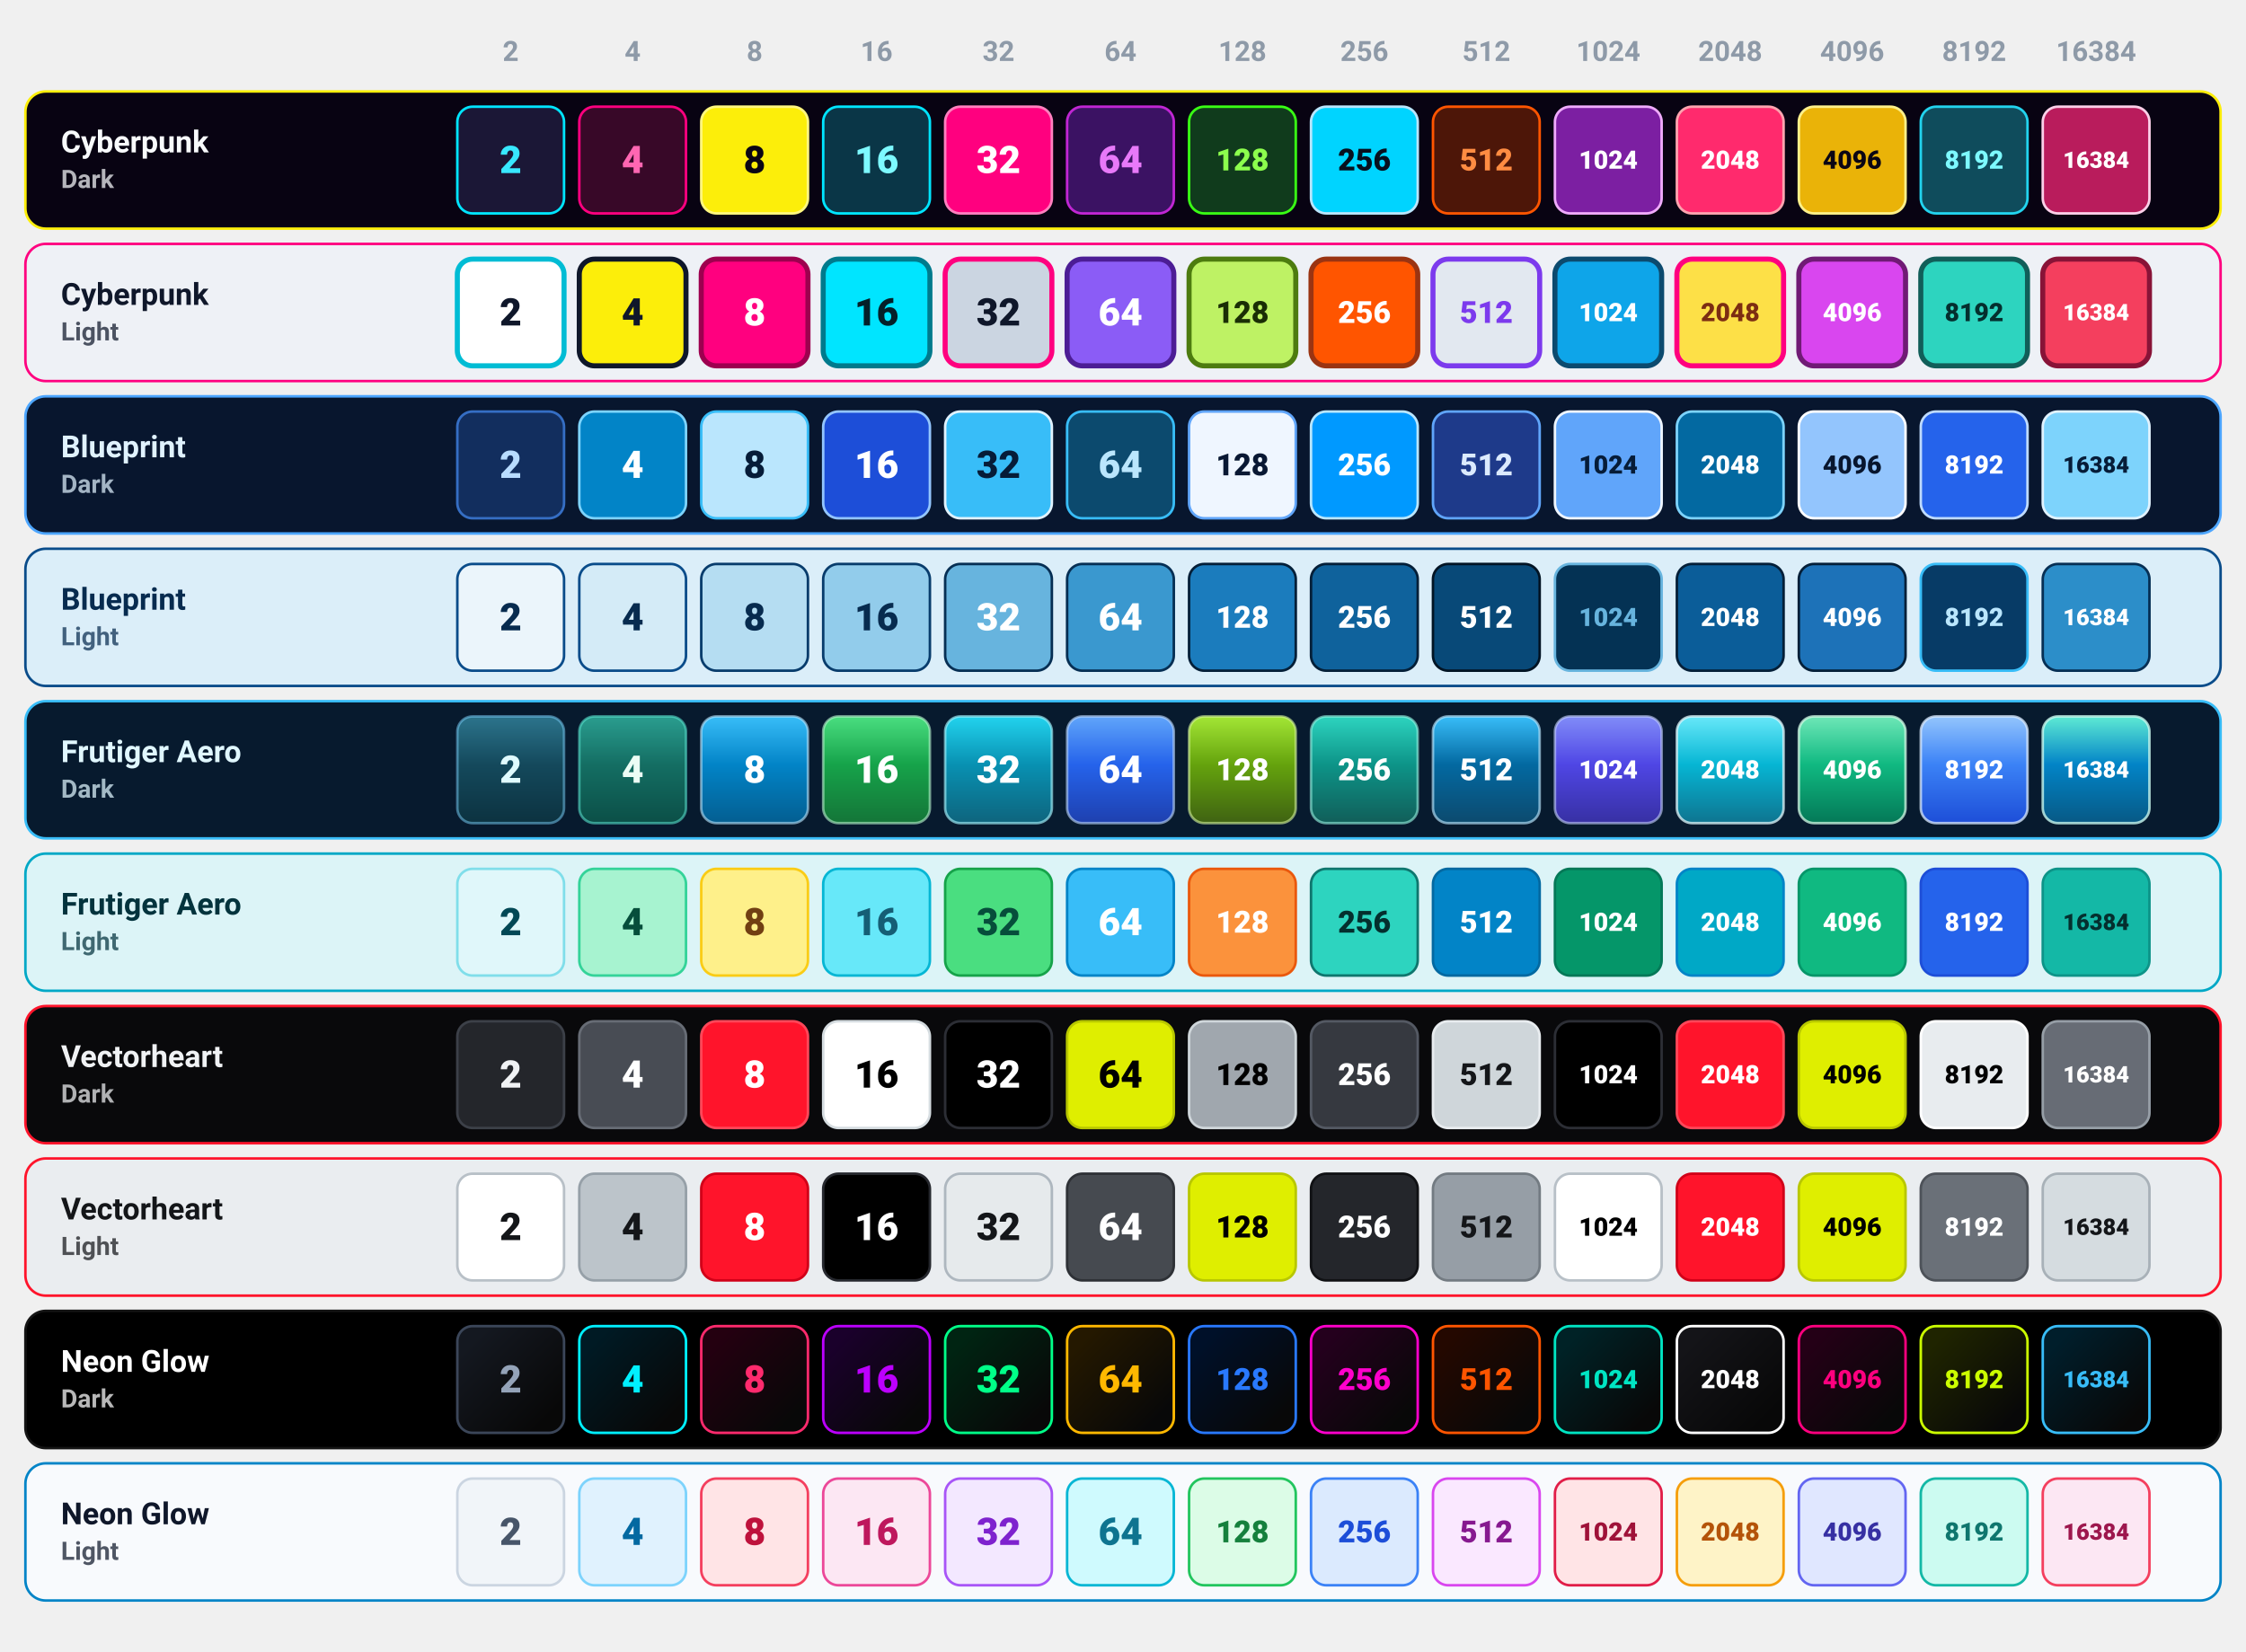
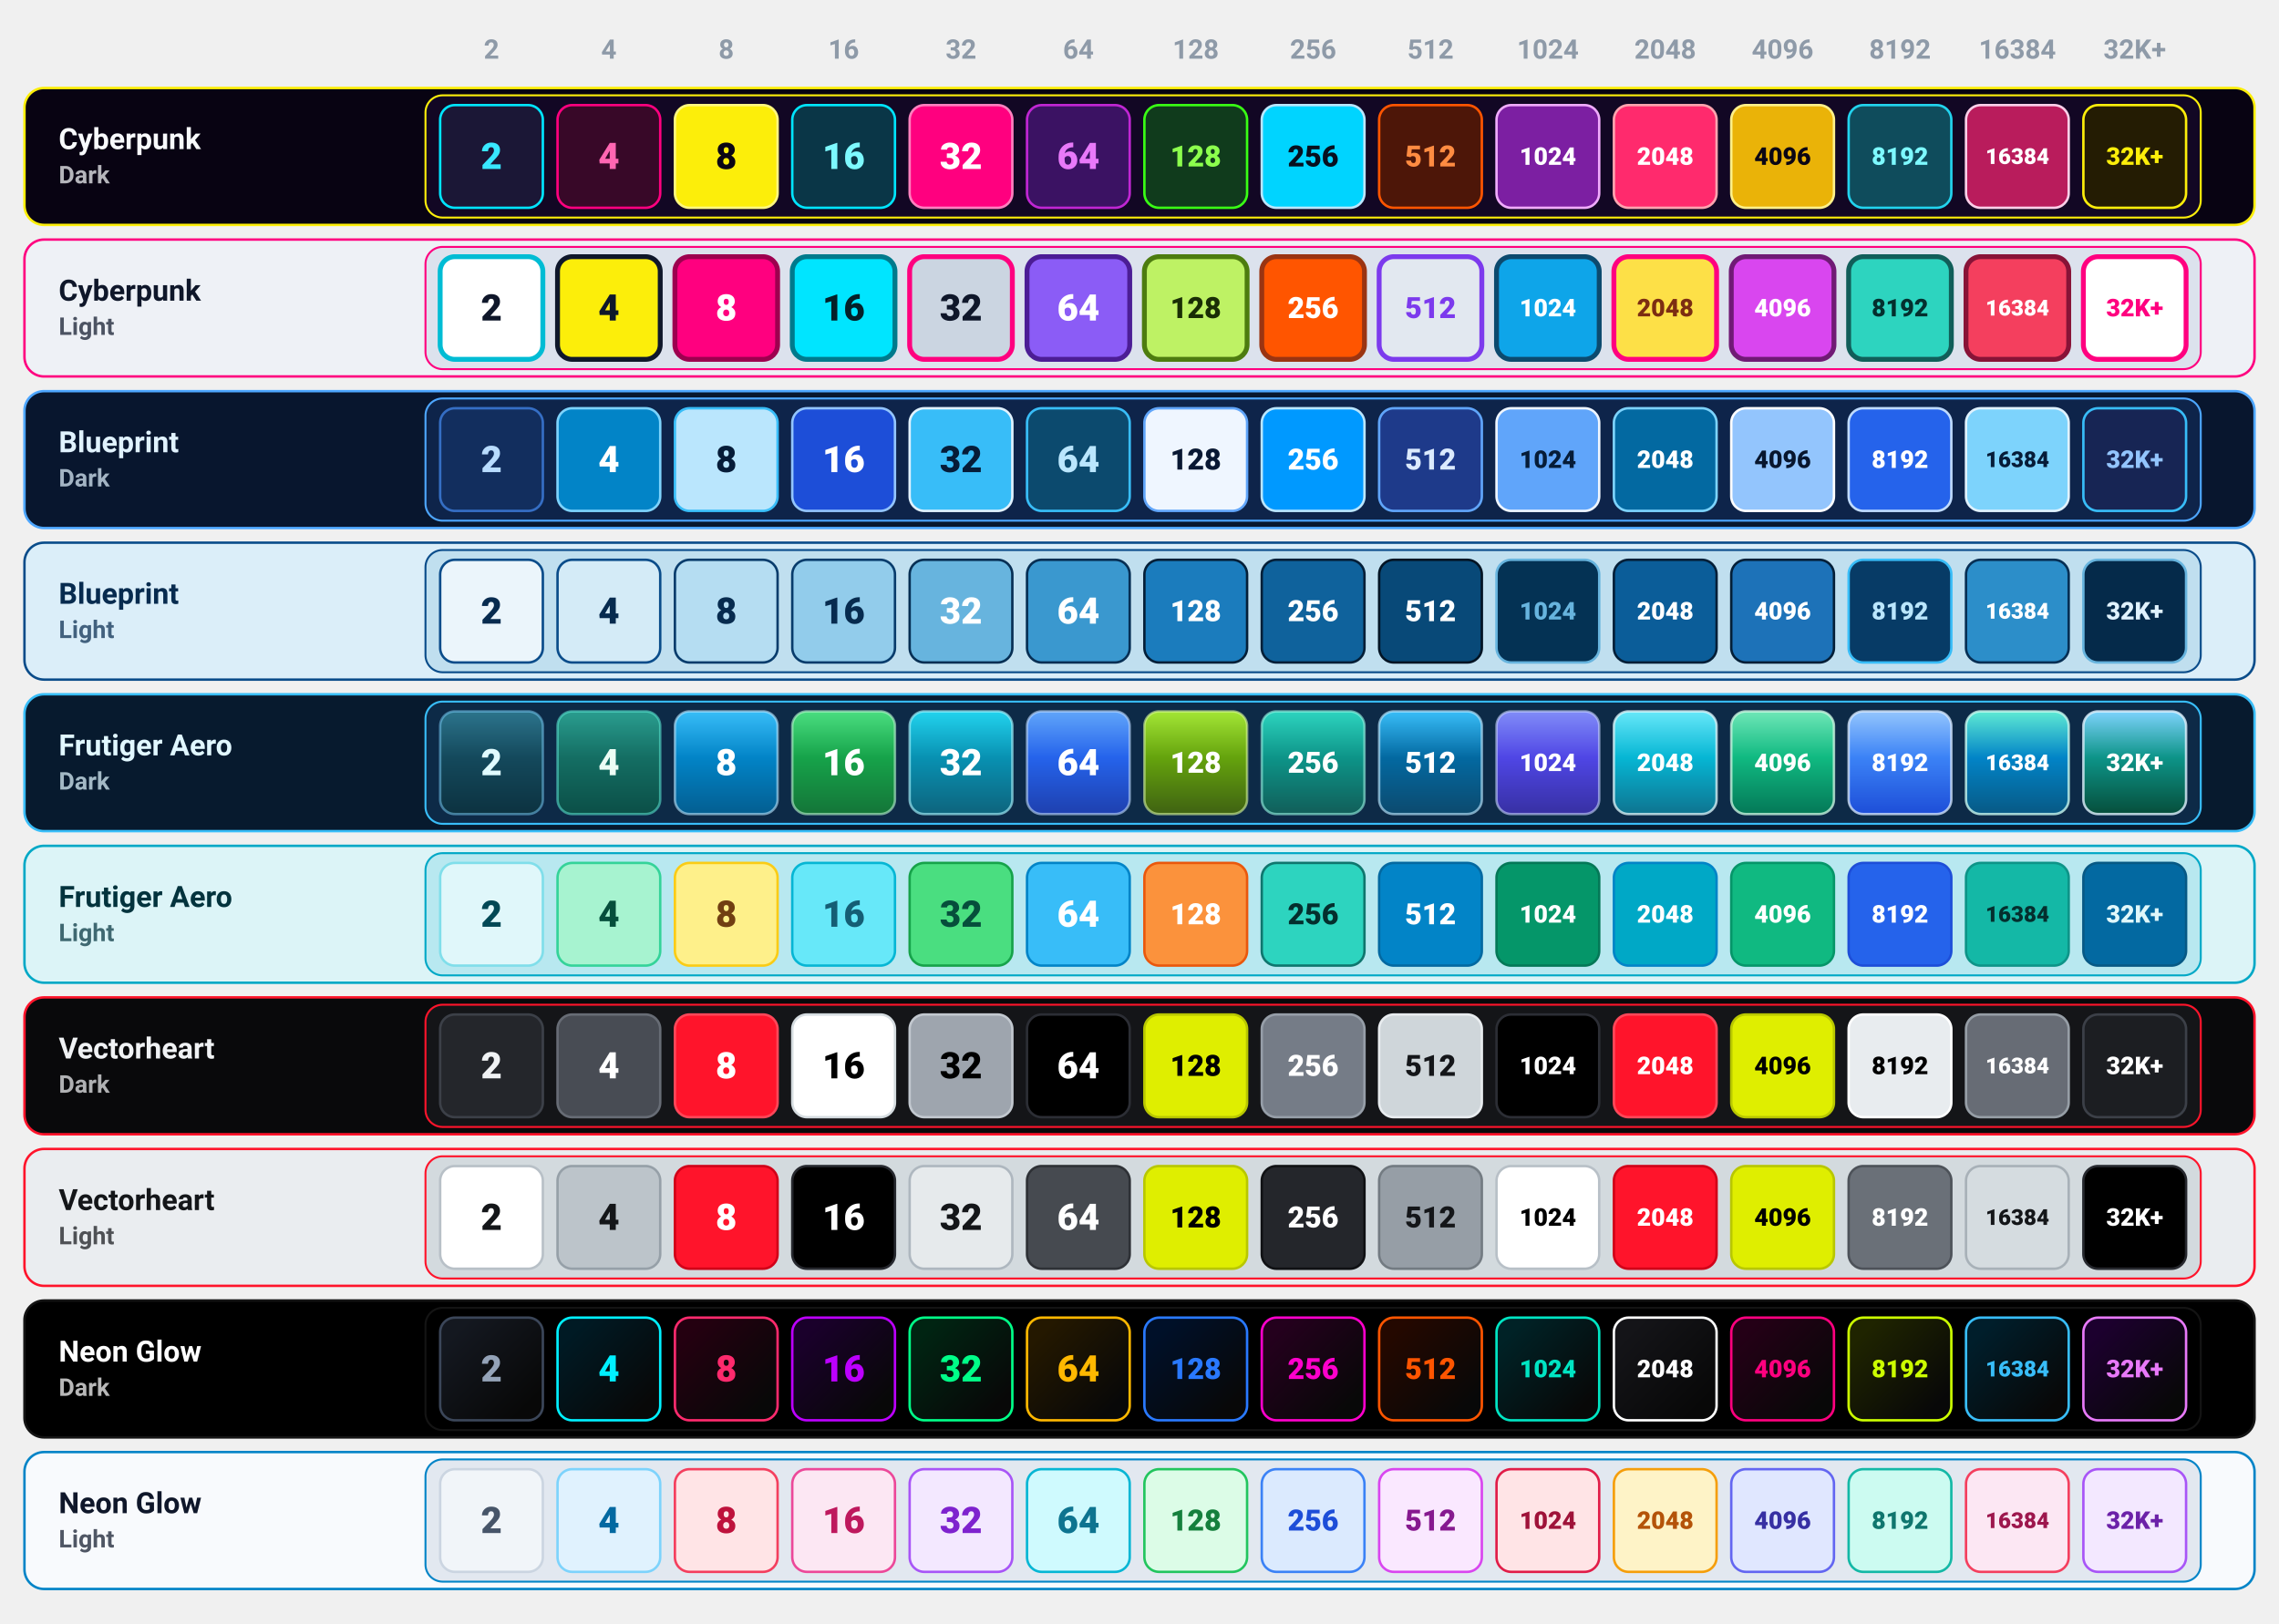
- <svg xmlns="http://www.w3.org/2000/svg" viewBox="0 0 884 650" width="100%" height="100%" style="background:#0a0c0e; font-family:-apple-system, BlinkMacSystemFont, 'Segoe UI', Roboto, sans-serif;">
+ <svg xmlns="http://www.w3.org/2000/svg" viewBox="0 0 932 664" width="100%" height="100%" style="background:#0a0c0e; font-family:-apple-system, BlinkMacSystemFont, 'Segoe UI', Roboto, sans-serif;">
  <style>
    .hdr { fill:#8e9aa8; font-size:11px; font-weight:700; text-anchor:middle; }
    .lbl { font-size:12px; font-weight:700; }
    .sub { font-size:10px; font-weight:600; fill:#6c7989; }
    .val { font-weight:800; text-anchor:middle; dominant-baseline:central; }
    .v2 { font-size:15px; } .v3 { font-size:12px; } .v4 { font-size:10px; } .v5 { font-size:9px; }
  </style>
  <defs>
-     <linearGradient id="fad-2" x1="50%" y1="0%" x2="50%" y2="100%">
+     <linearGradient id="frutigerdark-t2" x1="50.0%" y1="0.0%" x2="50.0%" y2="100.0%">
      <stop offset="0%" stop-color="#2c748c" />
      <stop offset="45%" stop-color="#14495c" />
      <stop offset="100%" stop-color="#0c3240" />
    </linearGradient>
-     <linearGradient id="fad-4" x1="50%" y1="0%" x2="50%" y2="100%">
+     <linearGradient id="frutigerdark-t4" x1="50.0%" y1="0.0%" x2="50.0%" y2="100.0%">
      <stop offset="0%" stop-color="#2a9d8f" />
      <stop offset="45%" stop-color="#146e63" />
      <stop offset="100%" stop-color="#0b4f47" />
    </linearGradient>
-     <linearGradient id="fad-8" x1="50%" y1="0%" x2="50%" y2="100%">
+     <linearGradient id="frutigerdark-t8" x1="50.0%" y1="0.0%" x2="50.0%" y2="100.0%">
      <stop offset="0%" stop-color="#38bdf8" />
      <stop offset="45%" stop-color="#0284c7" />
      <stop offset="100%" stop-color="#035e91" />
    </linearGradient>
-     <linearGradient id="fad-16" x1="50%" y1="0%" x2="50%" y2="100%">
+     <linearGradient id="frutigerdark-t16" x1="50.0%" y1="0.0%" x2="50.0%" y2="100.0%">
      <stop offset="0%" stop-color="#4ade80" />
      <stop offset="45%" stop-color="#16a34a" />
      <stop offset="100%" stop-color="#147538" />
    </linearGradient>
-     <linearGradient id="fad-32" x1="50%" y1="0%" x2="50%" y2="100%">
+     <linearGradient id="frutigerdark-t32" x1="50.0%" y1="0.0%" x2="50.0%" y2="100.0%">
      <stop offset="0%" stop-color="#22d3ee" />
      <stop offset="45%" stop-color="#0891b2" />
      <stop offset="100%" stop-color="#0e647d" />
    </linearGradient>
-     <linearGradient id="fad-64" x1="50%" y1="0%" x2="50%" y2="100%">
+     <linearGradient id="frutigerdark-t64" x1="50.0%" y1="0.0%" x2="50.0%" y2="100.0%">
      <stop offset="0%" stop-color="#60a5fa" />
      <stop offset="45%" stop-color="#2563eb" />
      <stop offset="100%" stop-color="#1e40af" />
    </linearGradient>
-     <linearGradient id="fad-128" x1="50%" y1="0%" x2="50%" y2="100%">
+     <linearGradient id="frutigerdark-t128" x1="50.0%" y1="0.0%" x2="50.0%" y2="100.0%">
      <stop offset="0%" stop-color="#a3e635" />
      <stop offset="45%" stop-color="#65a30d" />
      <stop offset="100%" stop-color="#3f6212" />
    </linearGradient>
-     <linearGradient id="fad-256" x1="50%" y1="0%" x2="50%" y2="100%">
+     <linearGradient id="frutigerdark-t256" x1="50.0%" y1="0.0%" x2="50.0%" y2="100.0%">
      <stop offset="0%" stop-color="#2dd4bf" />
      <stop offset="45%" stop-color="#0d9488" />
      <stop offset="100%" stop-color="#115e59" />
    </linearGradient>
-     <linearGradient id="fad-512" x1="50%" y1="0%" x2="50%" y2="100%">
+     <linearGradient id="frutigerdark-t512" x1="50.0%" y1="0.0%" x2="50.0%" y2="100.0%">
      <stop offset="0%" stop-color="#38bdf8" />
      <stop offset="45%" stop-color="#0369a1" />
      <stop offset="100%" stop-color="#0c4a6e" />
    </linearGradient>
-     <linearGradient id="fad-1024" x1="50%" y1="0%" x2="50%" y2="100%">
+     <linearGradient id="frutigerdark-t1024" x1="50.0%" y1="0.0%" x2="50.0%" y2="100.0%">
      <stop offset="0%" stop-color="#818cf8" />
      <stop offset="45%" stop-color="#4f46e5" />
      <stop offset="100%" stop-color="#3730a3" />
    </linearGradient>
-     <linearGradient id="fad-2048" x1="50%" y1="0%" x2="50%" y2="100%">
+     <linearGradient id="frutigerdark-t2048" x1="50.0%" y1="0.0%" x2="50.0%" y2="100.0%">
      <stop offset="0%" stop-color="#67e8f9" />
      <stop offset="45%" stop-color="#06b6d4" />
      <stop offset="100%" stop-color="#0e7490" />
    </linearGradient>
-     <linearGradient id="fad-4096" x1="50%" y1="0%" x2="50%" y2="100%">
+     <linearGradient id="frutigerdark-t4096" x1="50.0%" y1="0.0%" x2="50.0%" y2="100.0%">
      <stop offset="0%" stop-color="#6ee7b7" />
      <stop offset="45%" stop-color="#10b981" />
      <stop offset="100%" stop-color="#047857" />
    </linearGradient>
-     <linearGradient id="fad-8192" x1="50%" y1="0%" x2="50%" y2="100%">
+     <linearGradient id="frutigerdark-t8192" x1="50.0%" y1="0.0%" x2="50.0%" y2="100.0%">
      <stop offset="0%" stop-color="#93c5fd" />
      <stop offset="45%" stop-color="#3b82f6" />
      <stop offset="100%" stop-color="#1d4ed8" />
    </linearGradient>
-     <linearGradient id="fad-16384" x1="50%" y1="0%" x2="50%" y2="100%">
+     <linearGradient id="frutigerdark-t16384" x1="50.0%" y1="0.0%" x2="50.0%" y2="100.0%">
      <stop offset="0%" stop-color="#5eead4" />
      <stop offset="45%" stop-color="#0284c7" />
      <stop offset="100%" stop-color="#075985" />
    </linearGradient>
-     <linearGradient id="nd-2" x1="14.6%" y1="14.6%" x2="85.4%" y2="85.4%">
+     <linearGradient id="frutigerdark-tsuper" x1="50.0%" y1="0.0%" x2="50.0%" y2="100.0%">
+       <stop offset="0%" stop-color="#7dd3fc" />
+       <stop offset="45%" stop-color="#0d9488" />
+       <stop offset="100%" stop-color="#064e3b" />
+     </linearGradient>
+     <linearGradient id="neondark-t2" x1="14.6%" y1="14.6%" x2="85.4%" y2="85.4%">
      <stop offset="0%" stop-color="#141820" />
      <stop offset="100%" stop-color="#080808" />
    </linearGradient>
-     <linearGradient id="nd-4" x1="14.6%" y1="14.6%" x2="85.4%" y2="85.4%">
+     <linearGradient id="neondark-t4" x1="14.6%" y1="14.6%" x2="85.4%" y2="85.4%">
      <stop offset="0%" stop-color="#001a24" />
      <stop offset="100%" stop-color="#080808" />
    </linearGradient>
-     <linearGradient id="nd-8" x1="14.6%" y1="14.6%" x2="85.4%" y2="85.4%">
+     <linearGradient id="neondark-t8" x1="14.6%" y1="14.6%" x2="85.4%" y2="85.4%">
      <stop offset="0%" stop-color="#240010" />
      <stop offset="100%" stop-color="#080808" />
    </linearGradient>
-     <linearGradient id="nd-16" x1="14.6%" y1="14.6%" x2="85.4%" y2="85.4%">
+     <linearGradient id="neondark-t16" x1="14.6%" y1="14.6%" x2="85.4%" y2="85.4%">
      <stop offset="0%" stop-color="#1a002b" />
      <stop offset="100%" stop-color="#080808" />
    </linearGradient>
-     <linearGradient id="nd-32" x1="14.6%" y1="14.6%" x2="85.4%" y2="85.4%">
+     <linearGradient id="neondark-t32" x1="14.6%" y1="14.6%" x2="85.4%" y2="85.4%">
      <stop offset="0%" stop-color="#002412" />
      <stop offset="100%" stop-color="#080808" />
    </linearGradient>
-     <linearGradient id="nd-64" x1="14.6%" y1="14.6%" x2="85.4%" y2="85.4%">
+     <linearGradient id="neondark-t64" x1="14.6%" y1="14.6%" x2="85.4%" y2="85.4%">
      <stop offset="0%" stop-color="#241800" />
      <stop offset="100%" stop-color="#080808" />
    </linearGradient>
-     <linearGradient id="nd-128" x1="14.6%" y1="14.6%" x2="85.4%" y2="85.4%">
+     <linearGradient id="neondark-t128" x1="14.6%" y1="14.6%" x2="85.4%" y2="85.4%">
      <stop offset="0%" stop-color="#001029" />
      <stop offset="100%" stop-color="#080808" />
    </linearGradient>
-     <linearGradient id="nd-256" x1="14.6%" y1="14.6%" x2="85.4%" y2="85.4%">
+     <linearGradient id="neondark-t256" x1="14.6%" y1="14.6%" x2="85.4%" y2="85.4%">
      <stop offset="0%" stop-color="#24001d" />
      <stop offset="100%" stop-color="#080808" />
    </linearGradient>
-     <linearGradient id="nd-512" x1="14.6%" y1="14.6%" x2="85.4%" y2="85.4%">
+     <linearGradient id="neondark-t512" x1="14.6%" y1="14.6%" x2="85.4%" y2="85.4%">
      <stop offset="0%" stop-color="#240800" />
      <stop offset="100%" stop-color="#080808" />
    </linearGradient>
-     <linearGradient id="nd-1024" x1="14.6%" y1="14.6%" x2="85.4%" y2="85.4%">
+     <linearGradient id="neondark-t1024" x1="14.6%" y1="14.6%" x2="85.4%" y2="85.4%">
      <stop offset="0%" stop-color="#002226" />
      <stop offset="100%" stop-color="#080808" />
    </linearGradient>
-     <linearGradient id="nd-2048" x1="14.6%" y1="14.6%" x2="85.4%" y2="85.4%">
+     <linearGradient id="neondark-t2048" x1="14.6%" y1="14.6%" x2="85.4%" y2="85.4%">
      <stop offset="0%" stop-color="#141418" />
      <stop offset="100%" stop-color="#080808" />
    </linearGradient>
-     <linearGradient id="nd-4096" x1="14.6%" y1="14.6%" x2="85.4%" y2="85.4%">
+     <linearGradient id="neondark-t4096" x1="14.6%" y1="14.6%" x2="85.4%" y2="85.4%">
      <stop offset="0%" stop-color="#240016" />
      <stop offset="100%" stop-color="#080808" />
    </linearGradient>
-     <linearGradient id="nd-8192" x1="14.6%" y1="14.6%" x2="85.4%" y2="85.4%">
+     <linearGradient id="neondark-t8192" x1="14.6%" y1="14.6%" x2="85.4%" y2="85.4%">
      <stop offset="0%" stop-color="#1f2400" />
      <stop offset="100%" stop-color="#080808" />
    </linearGradient>
-     <linearGradient id="nd-16384" x1="14.6%" y1="14.6%" x2="85.4%" y2="85.4%">
+     <linearGradient id="neondark-t16384" x1="14.6%" y1="14.6%" x2="85.4%" y2="85.4%">
      <stop offset="0%" stop-color="#001e2b" />
+       <stop offset="100%" stop-color="#080808" />
+     </linearGradient>
+     <linearGradient id="neondark-tsuper" x1="14.6%" y1="14.6%" x2="85.4%" y2="85.4%">
+       <stop offset="0%" stop-color="#1c002e" />
      <stop offset="100%" stop-color="#080808" />
    </linearGradient>
  </defs>
  <g transform="translate(180, 24)">
    <text x="21" class="hdr">2</text>
    <text x="69" class="hdr">4</text>
    <text x="117" class="hdr">8</text>
    <text x="165" class="hdr">16</text>
    <text x="213" class="hdr">32</text>
    <text x="261" class="hdr">64</text>
    <text x="309" class="hdr">128</text>
    <text x="357" class="hdr">256</text>
    <text x="405" class="hdr">512</text>
    <text x="453" class="hdr">1024</text>
    <text x="501" class="hdr">2048</text>
    <text x="549" class="hdr">4096</text>
    <text x="597" class="hdr">8192</text>
    <text x="645" class="hdr">16384</text>
+     <text x="693" class="hdr">32K+</text>
  </g>
  <g transform="translate(10, 36)">
-     <rect width="864" height="54" rx="8" fill="#080312" stroke="#fcee0a" stroke-width="1" />
-     <text x="14" y="24" fill="#f8fafc" class="lbl">Cyberpunk</text>
-     <text x="14" y="38" class="sub" style="fill:#f8fafc;" fill-opacity="0.72">Dark</text>
-     <g transform="translate(170, 6)">
+     <rect width="912" height="56" rx="8" fill="#080312" stroke="#fcee0a" stroke-width="1" />
+     <text x="14" y="25" fill="#f8fafc" class="lbl">Cyberpunk</text>
+     <text x="14" y="39" class="sub" style="fill:#f8fafc;" fill-opacity="0.72">Dark</text>
+     <rect x="164" y="3" width="726" height="50" rx="7" fill="#120724" stroke="#fcee0a" stroke-width="0.8" />
+     <g transform="translate(170, 7)">
      <rect x="0" width="42" height="42" rx="6" fill="#1b1736" stroke="#00e5ff" />
      <text x="21" y="21" fill="#38e8ff" class="val v2">2</text>
      <rect x="48" width="42" height="42" rx="6" fill="#380828" stroke="#ff007f" />
      <text x="69" y="21" fill="#ff66b2" class="val v2">4</text>
      <rect x="96" width="42" height="42" rx="6" fill="#fcee0a" stroke="#fff780" />
      <text x="117" y="21" fill="#0b0614" class="val v2">8</text>
      <rect x="144" width="42" height="42" rx="6" fill="#0a3647" stroke="#00e5ff" />
      <text x="165" y="21" fill="#7df9ff" class="val v2">16</text>
      <rect x="192" width="42" height="42" rx="6" fill="#ff007f" stroke="#ff80bf" />
      <text x="213" y="21" fill="#ffffff" class="val v2">32</text>
      <rect x="240" width="42" height="42" rx="6" fill="#3b1263" stroke="#c026d3" />
      <text x="261" y="21" fill="#e879f9" class="val v2">64</text>
      <rect x="288" width="42" height="42" rx="6" fill="#103b1c" stroke="#39ff14" />
      <text x="309" y="21" fill="#8cff4d" class="val v3">128</text>
      <rect x="336" width="42" height="42" rx="6" fill="#00d4ff" stroke="#bae6fd" />
      <text x="357" y="21" fill="#07101f" class="val v3">256</text>
      <rect x="384" width="42" height="42" rx="6" fill="#4d1608" stroke="#ff5500" />
      <text x="405" y="21" fill="#ff8c42" class="val v3">512</text>
      <rect x="432" width="42" height="42" rx="6" fill="#7c1fa2" stroke="#f0abfc" />
      <text x="453" y="21" fill="#ffffff" class="val v4">1024</text>
      <rect x="480" width="42" height="42" rx="6" fill="#ff2a6d" stroke="#fda4af" />
      <text x="501" y="21" fill="#ffffff" class="val v4">2048</text>
      <rect x="528" width="42" height="42" rx="6" fill="#eab308" stroke="#fef08a" />
      <text x="549" y="21" fill="#0b0614" class="val v4">4096</text>
      <rect x="576" width="42" height="42" rx="6" fill="#0f4c5c" stroke="#22d3ee" />
      <text x="597" y="21" fill="#7df9ff" class="val v4">8192</text>
      <rect x="624" width="42" height="42" rx="6" fill="#b91c5c" stroke="#fbcfe8" />
      <text x="645" y="21" fill="#ffffff" class="val v5">16384</text>
-     </g>
-   </g>
-   <g transform="translate(10, 96)">
-     <rect width="864" height="54" rx="8" fill="#eef1f6" stroke="#ff007f" stroke-width="1" />
-     <text x="14" y="24" fill="#0f172a" class="lbl">Cyberpunk</text>
-     <text x="14" y="38" class="sub" style="fill:#0f172a;" fill-opacity="0.72">Light</text>
-     <g transform="translate(170, 6)">
+       <rect x="672" width="42" height="42" rx="6" fill="#241c03" stroke="#fcee0a" />
+       <text x="693" y="21" fill="#fcee0a" class="val v4">32K+</text>
+     </g>
+   </g>
+   <g transform="translate(10, 98)">
+     <rect width="912" height="56" rx="8" fill="#eef1f6" stroke="#ff007f" stroke-width="1" />
+     <text x="14" y="25" fill="#0f172a" class="lbl">Cyberpunk</text>
+     <text x="14" y="39" class="sub" style="fill:#0f172a;" fill-opacity="0.72">Light</text>
+     <rect x="164" y="3" width="726" height="50" rx="7" fill="#dce2ed" stroke="#ff007f" stroke-width="0.8" />
+     <g transform="translate(170, 7)">
      <rect x="0" width="42" height="42" rx="6" fill="#ffffff" stroke="#00bcd4" stroke-width="2" />
      <text x="21" y="21" fill="#0f172a" class="val v2">2</text>
      <rect x="48" width="42" height="42" rx="6" fill="#fcee0a" stroke="#0f172a" stroke-width="2" />
      <text x="69" y="21" fill="#0f172a" class="val v2">4</text>
      <rect x="96" width="42" height="42" rx="6" fill="#ff007f" stroke="#9d004f" stroke-width="2" />
      <text x="117" y="21" fill="#ffffff" class="val v2">8</text>
      <rect x="144" width="42" height="42" rx="6" fill="#00e5ff" stroke="#007a8c" stroke-width="2" />
      <text x="165" y="21" fill="#042029" class="val v2">16</text>
      <rect x="192" width="42" height="42" rx="6" fill="#cbd5e1" stroke="#ff007f" stroke-width="2" />
      <text x="213" y="21" fill="#0f172a" class="val v2">32</text>
      <rect x="240" width="42" height="42" rx="6" fill="#8b5cf6" stroke="#4c1d95" stroke-width="2" />
      <text x="261" y="21" fill="#ffffff" class="val v2">64</text>
      <rect x="288" width="42" height="42" rx="6" fill="#bef264" stroke="#4d7c0f" stroke-width="2" />
      <text x="309" y="21" fill="#1a2e05" class="val v3">128</text>
      <rect x="336" width="42" height="42" rx="6" fill="#ff5500" stroke="#9a3412" stroke-width="2" />
      <text x="357" y="21" fill="#ffffff" class="val v3">256</text>
      <rect x="384" width="42" height="42" rx="6" fill="#e2e8f0" stroke="#7c3aed" stroke-width="2" />
      <text x="405" y="21" fill="#7c3aed" class="val v3">512</text>
      <rect x="432" width="42" height="42" rx="6" fill="#0ea5e9" stroke="#0c4a6e" stroke-width="2" />
      <text x="453" y="21" fill="#ffffff" class="val v4">1024</text>
      <rect x="480" width="42" height="42" rx="6" fill="#fde047" stroke="#ff007f" stroke-width="2" />
      <text x="501" y="21" fill="#7c2d12" class="val v4">2048</text>
      <rect x="528" width="42" height="42" rx="6" fill="#d946ef" stroke="#701a75" stroke-width="2" />
      <text x="549" y="21" fill="#ffffff" class="val v4">4096</text>
      <rect x="576" width="42" height="42" rx="6" fill="#2dd4bf" stroke="#115e59" stroke-width="2" />
      <text x="597" y="21" fill="#042f2e" class="val v4">8192</text>
      <rect x="624" width="42" height="42" rx="6" fill="#f43f5e" stroke="#881337" stroke-width="2" />
      <text x="645" y="21" fill="#ffffff" class="val v5">16384</text>
-     </g>
-   </g>
-   <g transform="translate(10, 156)">
-     <rect width="864" height="54" rx="8" fill="#08162e" stroke="#4da6ff" stroke-width="1" />
-     <text x="14" y="24" fill="#e0f2fe" class="lbl">Blueprint</text>
-     <text x="14" y="38" class="sub" style="fill:#e0f2fe;" fill-opacity="0.72">Dark</text>
-     <g transform="translate(170, 6)">
+       <rect x="672" width="42" height="42" rx="6" fill="#ffffff" stroke="#ff007f" stroke-width="2" />
+       <text x="693" y="21" fill="#ff007f" class="val v4">32K+</text>
+     </g>
+   </g>
+   <g transform="translate(10, 160)">
+     <rect width="912" height="56" rx="8" fill="#08162e" stroke="#4da6ff" stroke-width="1" />
+     <text x="14" y="25" fill="#e0f2fe" class="lbl">Blueprint</text>
+     <text x="14" y="39" class="sub" style="fill:#e0f2fe;" fill-opacity="0.72">Dark</text>
+     <rect x="164" y="3" width="726" height="50" rx="7" fill="#0e244a" stroke="#4da6ff" stroke-width="0.8" />
+     <g transform="translate(170, 7)">
      <rect x="0" width="42" height="42" rx="6" fill="#122e5e" stroke="#356ec4" />
      <text x="21" y="21" fill="#b8dcff" class="val v2">2</text>
      <rect x="48" width="42" height="42" rx="6" fill="#0284c7" stroke="#7dd3fc" />
      <text x="69" y="21" fill="#ffffff" class="val v2">4</text>
      <rect x="96" width="42" height="42" rx="6" fill="#bae6fd" stroke="#38bdf8" />
      <text x="117" y="21" fill="#061c38" class="val v2">8</text>
      <rect x="144" width="42" height="42" rx="6" fill="#1d4ed8" stroke="#93c5fd" />
      <text x="165" y="21" fill="#ffffff" class="val v2">16</text>
      <rect x="192" width="42" height="42" rx="6" fill="#38bdf8" stroke="#e0f2fe" />
      <text x="213" y="21" fill="#061c38" class="val v2">32</text>
      <rect x="240" width="42" height="42" rx="6" fill="#0c4a6e" stroke="#38bdf8" />
      <text x="261" y="21" fill="#bae6fd" class="val v2">64</text>
      <rect x="288" width="42" height="42" rx="6" fill="#eff6ff" stroke="#60a5fa" />
      <text x="309" y="21" fill="#091833" class="val v3">128</text>
      <rect x="336" width="42" height="42" rx="6" fill="#0099ff" stroke="#bae6fd" />
      <text x="357" y="21" fill="#ffffff" class="val v3">256</text>
      <rect x="384" width="42" height="42" rx="6" fill="#1e3a8a" stroke="#60a5fa" />
      <text x="405" y="21" fill="#dbeafe" class="val v3">512</text>
      <rect x="432" width="42" height="42" rx="6" fill="#60a5fa" stroke="#eff6ff" />
      <text x="453" y="21" fill="#061c38" class="val v4">1024</text>
      <rect x="480" width="42" height="42" rx="6" fill="#0369a1" stroke="#7dd3fc" />
      <text x="501" y="21" fill="#ffffff" class="val v4">2048</text>
      <rect x="528" width="42" height="42" rx="6" fill="#93c5fd" stroke="#ffffff" />
      <text x="549" y="21" fill="#08162e" class="val v4">4096</text>
      <rect x="576" width="42" height="42" rx="6" fill="#2563eb" stroke="#bfdbfe" />
      <text x="597" y="21" fill="#ffffff" class="val v4">8192</text>
      <rect x="624" width="42" height="42" rx="6" fill="#7dd3fc" stroke="#e0f2fe" />
      <text x="645" y="21" fill="#061c38" class="val v5">16384</text>
-     </g>
-   </g>
-   <g transform="translate(10, 216)">
-     <rect width="864" height="54" rx="8" fill="#dbeef9" stroke="#0a4c8a" stroke-width="1" />
-     <text x="14" y="24" fill="#072b4f" class="lbl">Blueprint</text>
-     <text x="14" y="38" class="sub" style="fill:#072b4f;" fill-opacity="0.72">Light</text>
-     <g transform="translate(170, 6)">
+       <rect x="672" width="42" height="42" rx="6" fill="#172554" stroke="#38bdf8" />
+       <text x="693" y="21" fill="#93c5fd" class="val v4">32K+</text>
+     </g>
+   </g>
+   <g transform="translate(10, 222)">
+     <rect width="912" height="56" rx="8" fill="#dbeef9" stroke="#0a4c8a" stroke-width="1" />
+     <text x="14" y="25" fill="#072b4f" class="lbl">Blueprint</text>
+     <text x="14" y="39" class="sub" style="fill:#072b4f;" fill-opacity="0.72">Light</text>
+     <rect x="164" y="3" width="726" height="50" rx="7" fill="#c0dfef" stroke="#0a4c8a" stroke-width="0.8" />
+     <g transform="translate(170, 7)">
      <rect x="0" width="42" height="42" rx="6" fill="#ebf5fb" stroke="#0a4c8a" />
      <text x="21" y="21" fill="#072b4f" class="val v2">2</text>
      <rect x="48" width="42" height="42" rx="6" fill="#d4ebf7" stroke="#0a4c8a" />
      <text x="69" y="21" fill="#072b4f" class="val v2">4</text>
      <rect x="96" width="42" height="42" rx="6" fill="#b5ddf2" stroke="#083c6c" />
      <text x="117" y="21" fill="#072b4f" class="val v2">8</text>
      <rect x="144" width="42" height="42" rx="6" fill="#92cceb" stroke="#083c6c" />
      <text x="165" y="21" fill="#072b4f" class="val v2">16</text>
      <rect x="192" width="42" height="42" rx="6" fill="#67b4de" stroke="#062f54" />
      <text x="213" y="21" fill="#ffffff" class="val v2">32</text>
      <rect x="240" width="42" height="42" rx="6" fill="#3a98cf" stroke="#062f54" />
      <text x="261" y="21" fill="#ffffff" class="val v2">64</text>
      <rect x="288" width="42" height="42" rx="6" fill="#1b7cbd" stroke="#041f38" />
      <text x="309" y="21" fill="#ffffff" class="val v3">128</text>
      <rect x="336" width="42" height="42" rx="6" fill="#0f629c" stroke="#041f38" />
      <text x="357" y="21" fill="#ffffff" class="val v3">256</text>
      <rect x="384" width="42" height="42" rx="6" fill="#084978" stroke="#021424" />
      <text x="405" y="21" fill="#ffffff" class="val v3">512</text>
      <rect x="432" width="42" height="42" rx="6" fill="#043254" stroke="#67b4de" />
      <text x="453" y="21" fill="#67b4de" class="val v4">1024</text>
      <rect x="480" width="42" height="42" rx="6" fill="#0b5d99" stroke="#041f38" />
      <text x="501" y="21" fill="#ffffff" class="val v4">2048</text>
      <rect x="528" width="42" height="42" rx="6" fill="#1d72b8" stroke="#041f38" />
      <text x="549" y="21" fill="#ffffff" class="val v4">4096</text>
      <rect x="576" width="42" height="42" rx="6" fill="#073b66" stroke="#38bdf8" />
      <text x="597" y="21" fill="#bae6fd" class="val v4">8192</text>
      <rect x="624" width="42" height="42" rx="6" fill="#2c8ec9" stroke="#062f54" />
      <text x="645" y="21" fill="#ffffff" class="val v5">16384</text>
-     </g>
-   </g>
-   <g transform="translate(10, 276)">
-     <rect width="864" height="54" rx="8" fill="#071a2e" stroke="#38bdf8" stroke-width="1" />
-     <text x="14" y="24" fill="#e0f7ff" class="lbl">Frutiger Aero</text>
-     <text x="14" y="38" class="sub" style="fill:#e0f7ff;" fill-opacity="0.72">Dark</text>
-     <g transform="translate(170, 6)">
-       <rect x="0" width="42" height="42" rx="6" fill="url(#fad-2)" stroke="#7dd3fc" stroke-opacity="0.5" />
+       <rect x="672" width="42" height="42" rx="6" fill="#052a4a" stroke="#67b4de" />
+       <text x="693" y="21" fill="#e0f2fe" class="val v4">32K+</text>
+     </g>
+   </g>
+   <g transform="translate(10, 284)">
+     <rect width="912" height="56" rx="8" fill="#071a2e" stroke="#38bdf8" stroke-width="1" />
+     <text x="14" y="25" fill="#e0f7ff" class="lbl">Frutiger Aero</text>
+     <text x="14" y="39" class="sub" style="fill:#e0f7ff;" fill-opacity="0.72">Dark</text>
+     <rect x="164" y="3" width="726" height="50" rx="7" fill="#0d2a47" stroke="#38bdf8" stroke-width="0.8" />
+     <g transform="translate(170, 7)">
+       <rect x="0" width="42" height="42" rx="6" fill="url(#frutigerdark-t2)" stroke="#7dd3fc" stroke-opacity="0.5" />
      <text x="21" y="21" fill="#e0fbff" class="val v2">2</text>
-       <rect x="48" width="42" height="42" rx="6" fill="url(#fad-4)" stroke="#5eead4" stroke-opacity="0.55" />
+       <rect x="48" width="42" height="42" rx="6" fill="url(#frutigerdark-t4)" stroke="#5eead4" stroke-opacity="0.55" />
      <text x="69" y="21" fill="#ecfdf5" class="val v2">4</text>
-       <rect x="96" width="42" height="42" rx="6" fill="url(#fad-8)" stroke="#bae6fd" stroke-opacity="0.6" />
+       <rect x="96" width="42" height="42" rx="6" fill="url(#frutigerdark-t8)" stroke="#bae6fd" stroke-opacity="0.6" />
      <text x="117" y="21" fill="#ffffff" class="val v2">8</text>
-       <rect x="144" width="42" height="42" rx="6" fill="url(#fad-16)" stroke="#bbf7d0" stroke-opacity="0.6" />
+       <rect x="144" width="42" height="42" rx="6" fill="url(#frutigerdark-t16)" stroke="#bbf7d0" stroke-opacity="0.6" />
      <text x="165" y="21" fill="#ffffff" class="val v2">16</text>
-       <rect x="192" width="42" height="42" rx="6" fill="url(#fad-32)" stroke="#a5f3fc" stroke-opacity="0.65" />
+       <rect x="192" width="42" height="42" rx="6" fill="url(#frutigerdark-t32)" stroke="#a5f3fc" stroke-opacity="0.65" />
      <text x="213" y="21" fill="#ffffff" class="val v2">32</text>
-       <rect x="240" width="42" height="42" rx="6" fill="url(#fad-64)" stroke="#bfdbfe" stroke-opacity="0.6" />
+       <rect x="240" width="42" height="42" rx="6" fill="url(#frutigerdark-t64)" stroke="#bfdbfe" stroke-opacity="0.6" />
      <text x="261" y="21" fill="#ffffff" class="val v2">64</text>
-       <rect x="288" width="42" height="42" rx="6" fill="url(#fad-128)" stroke="#d9f99d" stroke-opacity="0.6" />
+       <rect x="288" width="42" height="42" rx="6" fill="url(#frutigerdark-t128)" stroke="#d9f99d" stroke-opacity="0.6" />
      <text x="309" y="21" fill="#ffffff" class="val v3">128</text>
-       <rect x="336" width="42" height="42" rx="6" fill="url(#fad-256)" stroke="#99f6e4" stroke-opacity="0.6" />
+       <rect x="336" width="42" height="42" rx="6" fill="url(#frutigerdark-t256)" stroke="#99f6e4" stroke-opacity="0.6" />
      <text x="357" y="21" fill="#ffffff" class="val v3">256</text>
-       <rect x="384" width="42" height="42" rx="6" fill="url(#fad-512)" stroke="#bae6fd" stroke-opacity="0.65" />
+       <rect x="384" width="42" height="42" rx="6" fill="url(#frutigerdark-t512)" stroke="#bae6fd" stroke-opacity="0.65" />
      <text x="405" y="21" fill="#ffffff" class="val v3">512</text>
-       <rect x="432" width="42" height="42" rx="6" fill="url(#fad-1024)" stroke="#c7d2fe" stroke-opacity="0.6" />
+       <rect x="432" width="42" height="42" rx="6" fill="url(#frutigerdark-t1024)" stroke="#c7d2fe" stroke-opacity="0.6" />
      <text x="453" y="21" fill="#ffffff" class="val v4">1024</text>
-       <rect x="480" width="42" height="42" rx="6" fill="url(#fad-2048)" stroke="#e0f7fa" stroke-opacity="0.75" />
-       <text x="501" y="21" fill="#ffffff" class="val v4">2048</text>
-       <rect x="528" width="42" height="42" rx="6" fill="url(#fad-4096)" stroke="#d1fae5" stroke-opacity="0.75" />
+       <rect x="480" width="42" height="42" rx="6" fill="url(#frutigerdark-t2048)" stroke="#e0f7fa" stroke-opacity="0.75" />
+       <text x="501" y="21" fill="#ffffff" class="val v4">2048</text>
+       <rect x="528" width="42" height="42" rx="6" fill="url(#frutigerdark-t4096)" stroke="#d1fae5" stroke-opacity="0.75" />
      <text x="549" y="21" fill="#ffffff" class="val v4">4096</text>
-       <rect x="576" width="42" height="42" rx="6" fill="url(#fad-8192)" stroke="#dbeafe" stroke-opacity="0.75" />
+       <rect x="576" width="42" height="42" rx="6" fill="url(#frutigerdark-t8192)" stroke="#dbeafe" stroke-opacity="0.75" />
      <text x="597" y="21" fill="#ffffff" class="val v4">8192</text>
-       <rect x="624" width="42" height="42" rx="6" fill="url(#fad-16384)" stroke="#ccfbf1" stroke-opacity="0.78" />
+       <rect x="624" width="42" height="42" rx="6" fill="url(#frutigerdark-t16384)" stroke="#ccfbf1" stroke-opacity="0.78" />
      <text x="645" y="21" fill="#ffffff" class="val v5">16384</text>
-     </g>
-   </g>
-   <g transform="translate(10, 336)">
-     <rect width="864" height="54" rx="8" fill="#dcf4f7" stroke="#00a8c6" stroke-width="1" />
-     <text x="14" y="24" fill="#03333d" class="lbl">Frutiger Aero</text>
-     <text x="14" y="38" class="sub" style="fill:#03333d;" fill-opacity="0.72">Light</text>
-     <g transform="translate(170, 6)">
+       <rect x="672" width="42" height="42" rx="6" fill="url(#frutigerdark-tsuper)" stroke="#e0f2fe" stroke-opacity="0.8" />
+       <text x="693" y="21" fill="#ffffff" class="val v4">32K+</text>
+     </g>
+   </g>
+   <g transform="translate(10, 346)">
+     <rect width="912" height="56" rx="8" fill="#dcf4f7" stroke="#00a8c6" stroke-width="1" />
+     <text x="14" y="25" fill="#03333d" class="lbl">Frutiger Aero</text>
+     <text x="14" y="39" class="sub" style="fill:#03333d;" fill-opacity="0.72">Light</text>
+     <rect x="164" y="3" width="726" height="50" rx="7" fill="#b8e8f0" stroke="#00a8c6" stroke-width="0.8" />
+     <g transform="translate(170, 7)">
      <rect x="0" width="42" height="42" rx="6" fill="#e0f7fa" stroke="#80deea" />
      <text x="21" y="21" fill="#024855" class="val v2">2</text>
      <rect x="48" width="42" height="42" rx="6" fill="#a7f3d0" stroke="#34d399" />
      <text x="69" y="21" fill="#064e3b" class="val v2">4</text>
      <rect x="96" width="42" height="42" rx="6" fill="#fef08a" stroke="#facc15" />
      <text x="117" y="21" fill="#713f12" class="val v2">8</text>
      <rect x="144" width="42" height="42" rx="6" fill="#67e8f9" stroke="#06b6d4" />
      <text x="165" y="21" fill="#155e75" class="val v2">16</text>
      <rect x="192" width="42" height="42" rx="6" fill="#4ade80" stroke="#16a34a" />
      <text x="213" y="21" fill="#064e3b" class="val v2">32</text>
      <rect x="240" width="42" height="42" rx="6" fill="#38bdf8" stroke="#0284c7" />
      <text x="261" y="21" fill="#ffffff" class="val v2">64</text>
      <rect x="288" width="42" height="42" rx="6" fill="#fb923c" stroke="#ea580c" />
      <text x="309" y="21" fill="#ffffff" class="val v3">128</text>
      <rect x="336" width="42" height="42" rx="6" fill="#2dd4bf" stroke="#0f766e" />
      <text x="357" y="21" fill="#042f2e" class="val v3">256</text>
      <rect x="384" width="42" height="42" rx="6" fill="#0284c7" stroke="#0369a1" />
      <text x="405" y="21" fill="#ffffff" class="val v3">512</text>
      <rect x="432" width="42" height="42" rx="6" fill="#059669" stroke="#047857" />
      <text x="453" y="21" fill="#ffffff" class="val v4">1024</text>
      <rect x="480" width="42" height="42" rx="6" fill="#00a8c6" stroke="#0284c7" />
      <text x="501" y="21" fill="#ffffff" class="val v4">2048</text>
      <rect x="528" width="42" height="42" rx="6" fill="#10b981" stroke="#059669" />
      <text x="549" y="21" fill="#ffffff" class="val v4">4096</text>
      <rect x="576" width="42" height="42" rx="6" fill="#2563eb" stroke="#1d4ed8" />
      <text x="597" y="21" fill="#ffffff" class="val v4">8192</text>
      <rect x="624" width="42" height="42" rx="6" fill="#14b8a6" stroke="#0d9488" />
      <text x="645" y="21" fill="#042f2e" class="val v5">16384</text>
-     </g>
-   </g>
-   <g transform="translate(10, 396)">
-     <rect width="864" height="54" rx="8" fill="#09090b" stroke="#ff142b" stroke-width="1" />
-     <text x="14" y="24" fill="#f0f2f4" class="lbl">Vectorheart</text>
-     <text x="14" y="38" class="sub" style="fill:#f0f2f4;" fill-opacity="0.72">Dark</text>
-     <g transform="translate(170, 6)">
+       <rect x="672" width="42" height="42" rx="6" fill="#0369a1" stroke="#075985" />
+       <text x="693" y="21" fill="#e0f7fa" class="val v4">32K+</text>
+     </g>
+   </g>
+   <g transform="translate(10, 408)">
+     <rect width="912" height="56" rx="8" fill="#09090b" stroke="#ff142b" stroke-width="1" />
+     <text x="14" y="25" fill="#f0f2f4" class="lbl">Vectorheart</text>
+     <text x="14" y="39" class="sub" style="fill:#f0f2f4;" fill-opacity="0.72">Dark</text>
+     <rect x="164" y="3" width="726" height="50" rx="7" fill="#141518" stroke="#ff142b" stroke-width="0.8" />
+     <g transform="translate(170, 7)">
      <rect x="0" width="42" height="42" rx="6" fill="#24262b" stroke="#3c4048" />
      <text x="21" y="21" fill="#f0f2f4" class="val v2">2</text>
      <rect x="48" width="42" height="42" rx="6" fill="#484c54" stroke="#676c75" />
      <text x="69" y="21" fill="#ffffff" class="val v2">4</text>
      <rect x="96" width="42" height="42" rx="6" fill="#ff142b" stroke="#ff4759" />
      <text x="117" y="21" fill="#ffffff" class="val v2">8</text>
      <rect x="144" width="42" height="42" rx="6" fill="#ffffff" stroke="#d5dce0" />
      <text x="165" y="21" fill="#000000" class="val v2">16</text>
-       <rect x="192" width="42" height="42" rx="6" fill="#000000" stroke="#2c2e35" />
-       <text x="213" y="21" fill="#ffffff" class="val v2">32</text>
-       <rect x="240" width="42" height="42" rx="6" fill="#dfee00" stroke="#b8c700" />
-       <text x="261" y="21" fill="#000000" class="val v2">64</text>
-       <rect x="288" width="42" height="42" rx="6" fill="#a0a7ae" stroke="#cfd6da" />
+       <rect x="192" width="42" height="42" rx="6" fill="#9ea5ae" stroke="#c2c8cf" />
+       <text x="213" y="21" fill="#000000" class="val v2">32</text>
+       <rect x="240" width="42" height="42" rx="6" fill="#000000" stroke="#2c2e35" />
+       <text x="261" y="21" fill="#ffffff" class="val v2">64</text>
+       <rect x="288" width="42" height="42" rx="6" fill="#dfee00" stroke="#b8c700" />
      <text x="309" y="21" fill="#000000" class="val v3">128</text>
-       <rect x="336" width="42" height="42" rx="6" fill="#363940" stroke="#545963" />
+       <rect x="336" width="42" height="42" rx="6" fill="#757c87" stroke="#969ea8" />
      <text x="357" y="21" fill="#ffffff" class="val v3">256</text>
      <rect x="384" width="42" height="42" rx="6" fill="#cfd6da" stroke="#e8ecef" />
      <text x="405" y="21" fill="#141619" class="val v3">512</text>
      <rect x="432" width="42" height="42" rx="6" fill="#000000" stroke="#2c2e35" />
      <text x="453" y="21" fill="#ffffff" class="val v4">1024</text>
      <rect x="480" width="42" height="42" rx="6" fill="#ff142b" stroke="#ff4759" />
      <text x="501" y="21" fill="#ffffff" class="val v4">2048</text>
      <rect x="528" width="42" height="42" rx="6" fill="#dfee00" stroke="#b8c700" />
      <text x="549" y="21" fill="#000000" class="val v4">4096</text>
      <rect x="576" width="42" height="42" rx="6" fill="#e8ecef" stroke="#ffffff" />
      <text x="597" y="21" fill="#000000" class="val v4">8192</text>
      <rect x="624" width="42" height="42" rx="6" fill="#676c75" stroke="#969ea6" />
      <text x="645" y="21" fill="#ffffff" class="val v5">16384</text>
-     </g>
-   </g>
-   <g transform="translate(10, 456)">
-     <rect width="864" height="54" rx="8" fill="#eaedf0" stroke="#ff142b" stroke-width="1" />
-     <text x="14" y="24" fill="#141619" class="lbl">Vectorheart</text>
-     <text x="14" y="38" class="sub" style="fill:#141619;" fill-opacity="0.72">Light</text>
-     <g transform="translate(170, 6)">
+       <rect x="672" width="42" height="42" rx="6" fill="#1c1e22" stroke="#3c4048" />
+       <text x="693" y="21" fill="#ffffff" class="val v4">32K+</text>
+     </g>
+   </g>
+   <g transform="translate(10, 470)">
+     <rect width="912" height="56" rx="8" fill="#eaedf0" stroke="#ff142b" stroke-width="1" />
+     <text x="14" y="25" fill="#141619" class="lbl">Vectorheart</text>
+     <text x="14" y="39" class="sub" style="fill:#141619;" fill-opacity="0.72">Light</text>
+     <rect x="164" y="3" width="726" height="50" rx="7" fill="#d3dade" stroke="#ff142b" stroke-width="0.8" />
+     <g transform="translate(170, 7)">
      <rect x="0" width="42" height="42" rx="6" fill="#ffffff" stroke="#b8c0c7" />
      <text x="21" y="21" fill="#141619" class="val v2">2</text>
      <rect x="48" width="42" height="42" rx="6" fill="#bcc4ca" stroke="#96a0a8" />
      <text x="69" y="21" fill="#141619" class="val v2">4</text>
      <rect x="96" width="42" height="42" rx="6" fill="#ff142b" stroke="#d10018" />
      <text x="117" y="21" fill="#ffffff" class="val v2">8</text>
      <rect x="144" width="42" height="42" rx="6" fill="#000000" stroke="#26282e" />
      <text x="165" y="21" fill="#ffffff" class="val v2">16</text>
      <rect x="192" width="42" height="42" rx="6" fill="#e6eaec" stroke="#aeb7bf" />
      <text x="213" y="21" fill="#141619" class="val v2">32</text>
      <rect x="240" width="42" height="42" rx="6" fill="#464a50" stroke="#2e3136" />
      <text x="261" y="21" fill="#ffffff" class="val v2">64</text>
      <rect x="288" width="42" height="42" rx="6" fill="#dfee00" stroke="#b8c700" />
      <text x="309" y="21" fill="#000000" class="val v3">128</text>
      <rect x="336" width="42" height="42" rx="6" fill="#24262b" stroke="#101114" />
      <text x="357" y="21" fill="#ffffff" class="val v3">256</text>
      <rect x="384" width="42" height="42" rx="6" fill="#969ea6" stroke="#737b82" />
      <text x="405" y="21" fill="#141619" class="val v3">512</text>
      <rect x="432" width="42" height="42" rx="6" fill="#ffffff" stroke="#b8c0c7" />
      <text x="453" y="21" fill="#000000" class="val v4">1024</text>
      <rect x="480" width="42" height="42" rx="6" fill="#ff142b" stroke="#d10018" />
      <text x="501" y="21" fill="#ffffff" class="val v4">2048</text>
      <rect x="528" width="42" height="42" rx="6" fill="#dfee00" stroke="#b8c700" />
      <text x="549" y="21" fill="#000000" class="val v4">4096</text>
      <rect x="576" width="42" height="42" rx="6" fill="#6a7078" stroke="#4d5259" />
      <text x="597" y="21" fill="#ffffff" class="val v4">8192</text>
      <rect x="624" width="42" height="42" rx="6" fill="#d5dce0" stroke="#a8b1b8" />
      <text x="645" y="21" fill="#141619" class="val v5">16384</text>
-     </g>
-   </g>
-   <g transform="translate(10, 516)">
-     <rect width="864" height="54" rx="8" fill="#000000" stroke="#141414" stroke-width="1" />
-     <text x="14" y="24" fill="#ffffff" class="lbl">Neon Glow</text>
-     <text x="14" y="38" class="sub" style="fill:#ffffff;" fill-opacity="0.72">Dark</text>
-     <g transform="translate(170, 6)">
-       <rect x="0" width="42" height="42" rx="6" fill="url(#nd-2)" stroke="#3b4659" />
+       <rect x="672" width="42" height="42" rx="6" fill="#000000" stroke="#26282e" />
+       <text x="693" y="21" fill="#ffffff" class="val v4">32K+</text>
+     </g>
+   </g>
+   <g transform="translate(10, 532)">
+     <rect width="912" height="56" rx="8" fill="#000000" stroke="#141414" stroke-width="1" />
+     <text x="14" y="25" fill="#ffffff" class="lbl">Neon Glow</text>
+     <text x="14" y="39" class="sub" style="fill:#ffffff;" fill-opacity="0.72">Dark</text>
+     <rect x="164" y="3" width="726" height="50" rx="7" fill="#000000" stroke="#141414" stroke-width="0.8" />
+     <g transform="translate(170, 7)">
+       <rect x="0" width="42" height="42" rx="6" fill="url(#neondark-t2)" stroke="#3b4659" />
      <text x="21" y="21" fill="#94a3b8" class="val v2">2</text>
-       <rect x="48" width="42" height="42" rx="6" fill="url(#nd-4)" stroke="#00f0ff" />
+       <rect x="48" width="42" height="42" rx="6" fill="url(#neondark-t4)" stroke="#00f0ff" />
      <text x="69" y="21" fill="#00f0ff" class="val v2">4</text>
-       <rect x="96" width="42" height="42" rx="6" fill="url(#nd-8)" stroke="#ff2a6d" />
+       <rect x="96" width="42" height="42" rx="6" fill="url(#neondark-t8)" stroke="#ff2a6d" />
      <text x="117" y="21" fill="#ff2a6d" class="val v2">8</text>
-       <rect x="144" width="42" height="42" rx="6" fill="url(#nd-16)" stroke="#bc00ff" />
+       <rect x="144" width="42" height="42" rx="6" fill="url(#neondark-t16)" stroke="#bc00ff" />
      <text x="165" y="21" fill="#bc00ff" class="val v2">16</text>
-       <rect x="192" width="42" height="42" rx="6" fill="url(#nd-32)" stroke="#00ff88" />
+       <rect x="192" width="42" height="42" rx="6" fill="url(#neondark-t32)" stroke="#00ff88" />
      <text x="213" y="21" fill="#00ff88" class="val v2">32</text>
-       <rect x="240" width="42" height="42" rx="6" fill="url(#nd-64)" stroke="#ffb800" />
+       <rect x="240" width="42" height="42" rx="6" fill="url(#neondark-t64)" stroke="#ffb800" />
      <text x="261" y="21" fill="#ffb800" class="val v2">64</text>
-       <rect x="288" width="42" height="42" rx="6" fill="url(#nd-128)" stroke="#2979ff" />
+       <rect x="288" width="42" height="42" rx="6" fill="url(#neondark-t128)" stroke="#2979ff" />
      <text x="309" y="21" fill="#2979ff" class="val v3">128</text>
-       <rect x="336" width="42" height="42" rx="6" fill="url(#nd-256)" stroke="#ff00cc" />
+       <rect x="336" width="42" height="42" rx="6" fill="url(#neondark-t256)" stroke="#ff00cc" />
      <text x="357" y="21" fill="#ff00cc" class="val v3">256</text>
-       <rect x="384" width="42" height="42" rx="6" fill="url(#nd-512)" stroke="#ff5500" />
+       <rect x="384" width="42" height="42" rx="6" fill="url(#neondark-t512)" stroke="#ff5500" />
      <text x="405" y="21" fill="#ff5500" class="val v3">512</text>
-       <rect x="432" width="42" height="42" rx="6" fill="url(#nd-1024)" stroke="#00e5c3" />
+       <rect x="432" width="42" height="42" rx="6" fill="url(#neondark-t1024)" stroke="#00e5c3" />
      <text x="453" y="21" fill="#00e5c3" class="val v4">1024</text>
-       <rect x="480" width="42" height="42" rx="6" fill="url(#nd-2048)" stroke="#ffffff" />
-       <text x="501" y="21" fill="#ffffff" class="val v4">2048</text>
-       <rect x="528" width="42" height="42" rx="6" fill="url(#nd-4096)" stroke="#ff007f" />
+       <rect x="480" width="42" height="42" rx="6" fill="url(#neondark-t2048)" stroke="#ffffff" />
+       <text x="501" y="21" fill="#ffffff" class="val v4">2048</text>
+       <rect x="528" width="42" height="42" rx="6" fill="url(#neondark-t4096)" stroke="#ff007f" />
      <text x="549" y="21" fill="#ff007f" class="val v4">4096</text>
-       <rect x="576" width="42" height="42" rx="6" fill="url(#nd-8192)" stroke="#ccff00" />
+       <rect x="576" width="42" height="42" rx="6" fill="url(#neondark-t8192)" stroke="#ccff00" />
      <text x="597" y="21" fill="#ccff00" class="val v4">8192</text>
-       <rect x="624" width="42" height="42" rx="6" fill="url(#nd-16384)" stroke="#38bdf8" />
+       <rect x="624" width="42" height="42" rx="6" fill="url(#neondark-t16384)" stroke="#38bdf8" />
      <text x="645" y="21" fill="#38bdf8" class="val v5">16384</text>
-     </g>
-   </g>
-   <g transform="translate(10, 576)">
-     <rect width="864" height="54" rx="8" fill="#f8fafd" stroke="#0284c7" stroke-width="1" />
-     <text x="14" y="24" fill="#0f172a" class="lbl">Neon Glow</text>
-     <text x="14" y="38" class="sub" style="fill:#0f172a;" fill-opacity="0.72">Light</text>
-     <g transform="translate(170, 6)">
+       <rect x="672" width="42" height="42" rx="6" fill="url(#neondark-tsuper)" stroke="#e879f9" />
+       <text x="693" y="21" fill="#e879f9" class="val v4">32K+</text>
+     </g>
+   </g>
+   <g transform="translate(10, 594)">
+     <rect width="912" height="56" rx="8" fill="#f8fafd" stroke="#0284c7" stroke-width="1" />
+     <text x="14" y="25" fill="#0f172a" class="lbl">Neon Glow</text>
+     <text x="14" y="39" class="sub" style="fill:#0f172a;" fill-opacity="0.72">Light</text>
+     <rect x="164" y="3" width="726" height="50" rx="7" fill="#e2e8f0" stroke="#0284c7" stroke-width="0.8" />
+     <g transform="translate(170, 7)">
      <rect x="0" width="42" height="42" rx="6" fill="#f1f5f9" stroke="#cbd5e1" />
      <text x="21" y="21" fill="#475569" class="val v2">2</text>
      <rect x="48" width="42" height="42" rx="6" fill="#e0f2fe" stroke="#7dd3fc" />
      <text x="69" y="21" fill="#0369a1" class="val v2">4</text>
      <rect x="96" width="42" height="42" rx="6" fill="#ffe4e6" stroke="#f43f5e" />
      <text x="117" y="21" fill="#be123c" class="val v2">8</text>
      <rect x="144" width="42" height="42" rx="6" fill="#fce7f3" stroke="#ec4899" />
      <text x="165" y="21" fill="#be185d" class="val v2">16</text>
      <rect x="192" width="42" height="42" rx="6" fill="#f3e8ff" stroke="#a855f7" />
      <text x="213" y="21" fill="#7e22ce" class="val v2">32</text>
      <rect x="240" width="42" height="42" rx="6" fill="#cffafe" stroke="#06b6d4" />
      <text x="261" y="21" fill="#0e7490" class="val v2">64</text>
      <rect x="288" width="42" height="42" rx="6" fill="#dcfce7" stroke="#22c55e" />
      <text x="309" y="21" fill="#15803d" class="val v3">128</text>
      <rect x="336" width="42" height="42" rx="6" fill="#dbeafe" stroke="#3b82f6" />
      <text x="357" y="21" fill="#1d4ed8" class="val v3">256</text>
      <rect x="384" width="42" height="42" rx="6" fill="#fae8ff" stroke="#d946ef" />
      <text x="405" y="21" fill="#86198f" class="val v3">512</text>
      <rect x="432" width="42" height="42" rx="6" fill="#ffe4e6" stroke="#e11d48" />
      <text x="453" y="21" fill="#9f1239" class="val v4">1024</text>
      <rect x="480" width="42" height="42" rx="6" fill="#fef3c7" stroke="#f59e0b" />
      <text x="501" y="21" fill="#b45309" class="val v4">2048</text>
      <rect x="528" width="42" height="42" rx="6" fill="#e0e7ff" stroke="#6366f1" />
      <text x="549" y="21" fill="#3730a3" class="val v4">4096</text>
      <rect x="576" width="42" height="42" rx="6" fill="#ccfbf1" stroke="#14b8a6" />
      <text x="597" y="21" fill="#0f766e" class="val v4">8192</text>
      <rect x="624" width="42" height="42" rx="6" fill="#fce7f3" stroke="#f43f5e" />
      <text x="645" y="21" fill="#9d174d" class="val v5">16384</text>
+       <rect x="672" width="42" height="42" rx="6" fill="#f3e8ff" stroke="#a855f7" />
+       <text x="693" y="21" fill="#6b21a8" class="val v4">32K+</text>
    </g>
  </g>
</svg>
